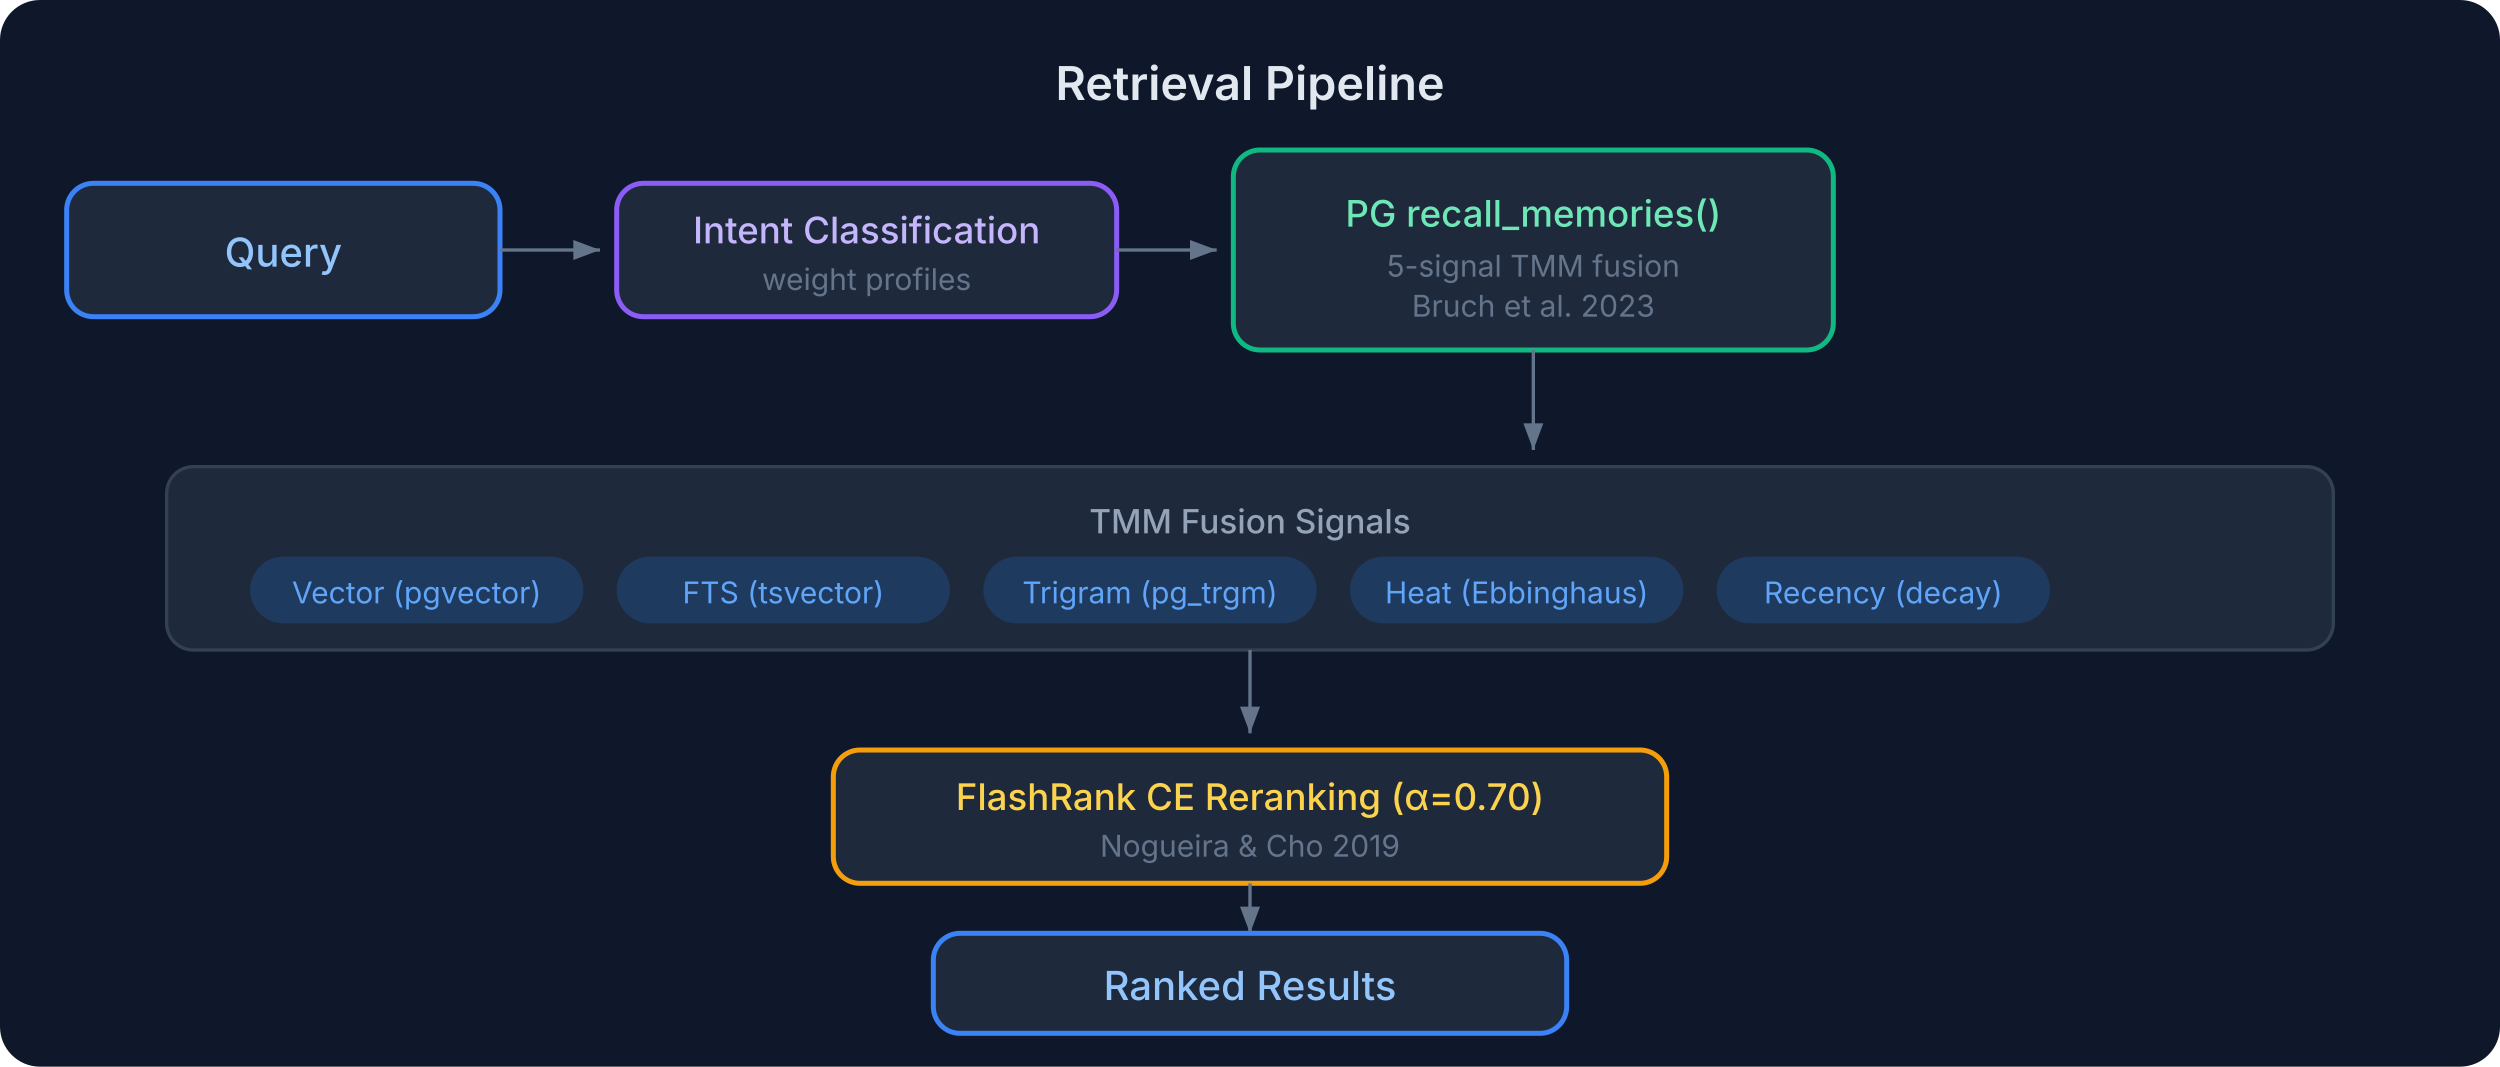
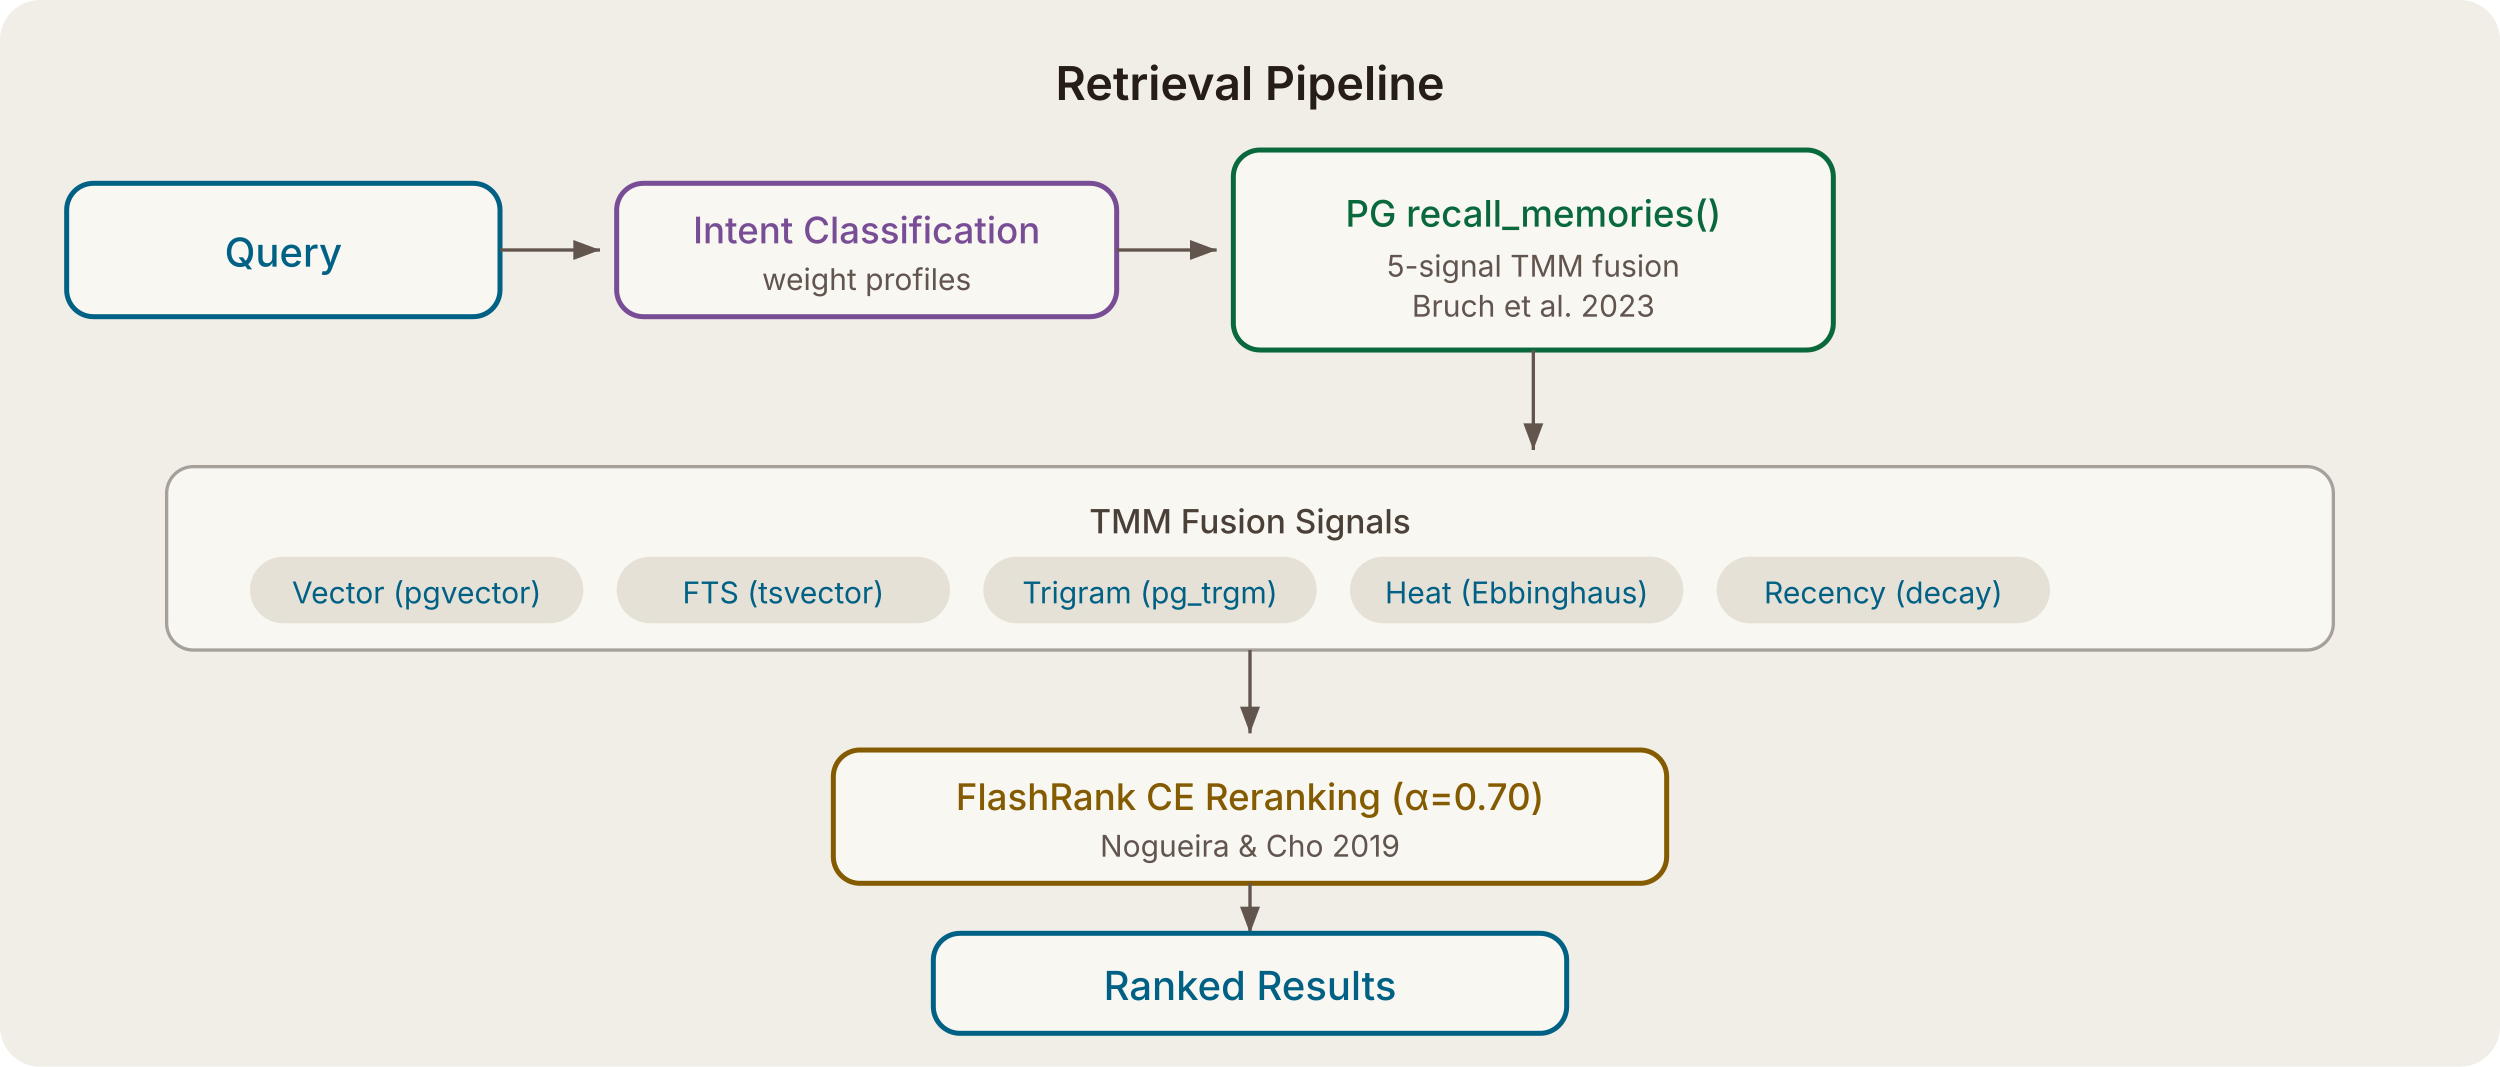
- <svg xmlns="http://www.w3.org/2000/svg" viewBox="0 0 750 320" font-family="Inter, -apple-system, system-ui, sans-serif">
+ <svg xmlns="http://www.w3.org/2000/svg" viewBox="0 0 750 320" font-family="'Inter Tight', -apple-system, system-ui, sans-serif">
  <defs>
    <marker id="arr" markerWidth="8" markerHeight="6" refX="8" refY="3" orient="auto">
-       <path d="M0,0 L8,3 L0,6" fill="#64748b" />
+       <path d="M0,0 L8,3 L0,6" fill="#61554e" />
    </marker>
  </defs>
-   <rect width="750" height="320" rx="12" fill="#0f172a" />
-   <text x="375" y="30" text-anchor="middle" fill="#e2e8f0" font-size="14" font-weight="600">Retrieval Pipeline</text>
-   <rect x="20" y="55" width="130" height="40" rx="8" fill="#1e293b" stroke="#3b82f6" stroke-width="1.5" />
-   <text x="85" y="80" text-anchor="middle" fill="#93c5fd" font-size="12" font-weight="500">Query</text>
-   <line x1="150" y1="75" x2="180" y2="75" stroke="#64748b" marker-end="url(#arr)" />
-   <rect x="185" y="55" width="150" height="40" rx="8" fill="#1e293b" stroke="#8b5cf6" stroke-width="1.5" />
-   <text x="260" y="73" text-anchor="middle" fill="#c4b5fd" font-size="11" font-weight="500">Intent Classification</text>
-   <text x="260" y="87" text-anchor="middle" fill="#64748b" font-size="9">weight profiles</text>
-   <line x1="335" y1="75" x2="365" y2="75" stroke="#64748b" marker-end="url(#arr)" />
-   <rect x="370" y="45" width="180" height="60" rx="8" fill="#1e293b" stroke="#10b981" stroke-width="1.5" />
-   <text x="460" y="68" text-anchor="middle" fill="#6ee7b7" font-size="11" font-weight="500">PG recall_memories()</text>
-   <text x="460" y="83" text-anchor="middle" fill="#64748b" font-size="9">5-signal TMM fusion</text>
-   <text x="460" y="95" text-anchor="middle" fill="#64748b" font-size="9">Bruch et al. 2023</text>
-   <line x1="460" y1="105" x2="460" y2="135" stroke="#64748b" marker-end="url(#arr)" />
-   <rect x="50" y="140" width="650" height="55" rx="8" fill="#1e293b" stroke="#334155" stroke-width="1" />
-   <text x="375" y="160" text-anchor="middle" fill="#94a3b8" font-size="10" font-weight="500">TMM Fusion Signals</text>
-   <rect x="75" y="167" width="100" height="20" rx="10" fill="#1e3a5f" />
-   <text x="125" y="181" text-anchor="middle" fill="#60a5fa" font-size="9">Vector (pgvector)</text>
-   <rect x="185" y="167" width="100" height="20" rx="10" fill="#1e3a5f" />
-   <text x="235" y="181" text-anchor="middle" fill="#60a5fa" font-size="9">FTS (tsvector)</text>
-   <rect x="295" y="167" width="100" height="20" rx="10" fill="#1e3a5f" />
-   <text x="345" y="181" text-anchor="middle" fill="#60a5fa" font-size="9">Trigram (pg_trgm)</text>
-   <rect x="405" y="167" width="100" height="20" rx="10" fill="#1e3a5f" />
-   <text x="455" y="181" text-anchor="middle" fill="#60a5fa" font-size="9">Heat (Ebbinghaus)</text>
-   <rect x="515" y="167" width="100" height="20" rx="10" fill="#1e3a5f" />
-   <text x="565" y="181" text-anchor="middle" fill="#60a5fa" font-size="9">Recency (decay)</text>
-   <line x1="375" y1="195" x2="375" y2="220" stroke="#64748b" marker-end="url(#arr)" />
-   <rect x="250" y="225" width="250" height="40" rx="8" fill="#1e293b" stroke="#f59e0b" stroke-width="1.5" />
-   <text x="375" y="243" text-anchor="middle" fill="#fcd34d" font-size="11" font-weight="500">FlashRank CE Reranking (α=0.70)</text>
-   <text x="375" y="257" text-anchor="middle" fill="#64748b" font-size="9">Nogueira &amp; Cho 2019</text>
-   <line x1="375" y1="265" x2="375" y2="280" stroke="#64748b" marker-end="url(#arr)" />
-   <rect x="280" y="280" width="190" height="30" rx="8" fill="#1e293b" stroke="#3b82f6" stroke-width="1.5" />
-   <text x="375" y="300" text-anchor="middle" fill="#93c5fd" font-size="12" font-weight="500">Ranked Results</text>
+   <rect width="750" height="320" rx="12" fill="#f1eee7" />
+   <text x="375" y="30" text-anchor="middle" fill="#261d17" font-size="14" font-weight="600">Retrieval Pipeline</text>
+   <rect x="20" y="55" width="130" height="40" rx="8" fill="#f8f7f2" stroke="#006185" stroke-width="1.5" />
+   <text x="85" y="80" text-anchor="middle" fill="#006185" font-size="12" font-weight="500">Query</text>
+   <line x1="150" y1="75" x2="180" y2="75" stroke="#61554e" marker-end="url(#arr)" />
+   <rect x="185" y="55" width="150" height="40" rx="8" fill="#f8f7f2" stroke="#784d96" stroke-width="1.5" />
+   <text x="260" y="73" text-anchor="middle" fill="#784d96" font-size="11" font-weight="500">Intent Classification</text>
+   <text x="260" y="87" text-anchor="middle" fill="#61554e" font-size="9">weight profiles</text>
+   <line x1="335" y1="75" x2="365" y2="75" stroke="#61554e" marker-end="url(#arr)" />
+   <rect x="370" y="45" width="180" height="60" rx="8" fill="#f8f7f2" stroke="#0a693c" stroke-width="1.5" />
+   <text x="460" y="68" text-anchor="middle" fill="#0a693c" font-size="11" font-weight="500">PG recall_memories()</text>
+   <text x="460" y="83" text-anchor="middle" fill="#61554e" font-size="9">5-signal TMM fusion</text>
+   <text x="460" y="95" text-anchor="middle" fill="#61554e" font-size="9">Bruch et al. 2023</text>
+   <line x1="460" y1="105" x2="460" y2="135" stroke="#61554e" marker-end="url(#arr)" />
+   <rect x="50" y="140" width="650" height="55" rx="8" fill="#f8f7f2" stroke="rgba(59,49,41,0.42)" stroke-width="1" />
+   <text x="375" y="160" text-anchor="middle" fill="#4b4038" font-size="10" font-weight="500">TMM Fusion Signals</text>
+   <rect x="75" y="167" width="100" height="20" rx="10" fill="#e6e1d7" />
+   <text x="125" y="181" text-anchor="middle" fill="#006185" font-size="9">Vector (pgvector)</text>
+   <rect x="185" y="167" width="100" height="20" rx="10" fill="#e6e1d7" />
+   <text x="235" y="181" text-anchor="middle" fill="#006185" font-size="9">FTS (tsvector)</text>
+   <rect x="295" y="167" width="100" height="20" rx="10" fill="#e6e1d7" />
+   <text x="345" y="181" text-anchor="middle" fill="#006185" font-size="9">Trigram (pg_trgm)</text>
+   <rect x="405" y="167" width="100" height="20" rx="10" fill="#e6e1d7" />
+   <text x="455" y="181" text-anchor="middle" fill="#006185" font-size="9">Heat (Ebbinghaus)</text>
+   <rect x="515" y="167" width="100" height="20" rx="10" fill="#e6e1d7" />
+   <text x="565" y="181" text-anchor="middle" fill="#006185" font-size="9">Recency (decay)</text>
+   <line x1="375" y1="195" x2="375" y2="220" stroke="#61554e" marker-end="url(#arr)" />
+   <rect x="250" y="225" width="250" height="40" rx="8" fill="#f8f7f2" stroke="#845b00" stroke-width="1.5" />
+   <text x="375" y="243" text-anchor="middle" fill="#845b00" font-size="11" font-weight="500">FlashRank CE Reranking (α=0.70)</text>
+   <text x="375" y="257" text-anchor="middle" fill="#61554e" font-size="9">Nogueira &amp; Cho 2019</text>
+   <line x1="375" y1="265" x2="375" y2="280" stroke="#61554e" marker-end="url(#arr)" />
+   <rect x="280" y="280" width="190" height="30" rx="8" fill="#f8f7f2" stroke="#006185" stroke-width="1.5" />
+   <text x="375" y="300" text-anchor="middle" fill="#006185" font-size="12" font-weight="500">Ranked Results</text>
</svg>
